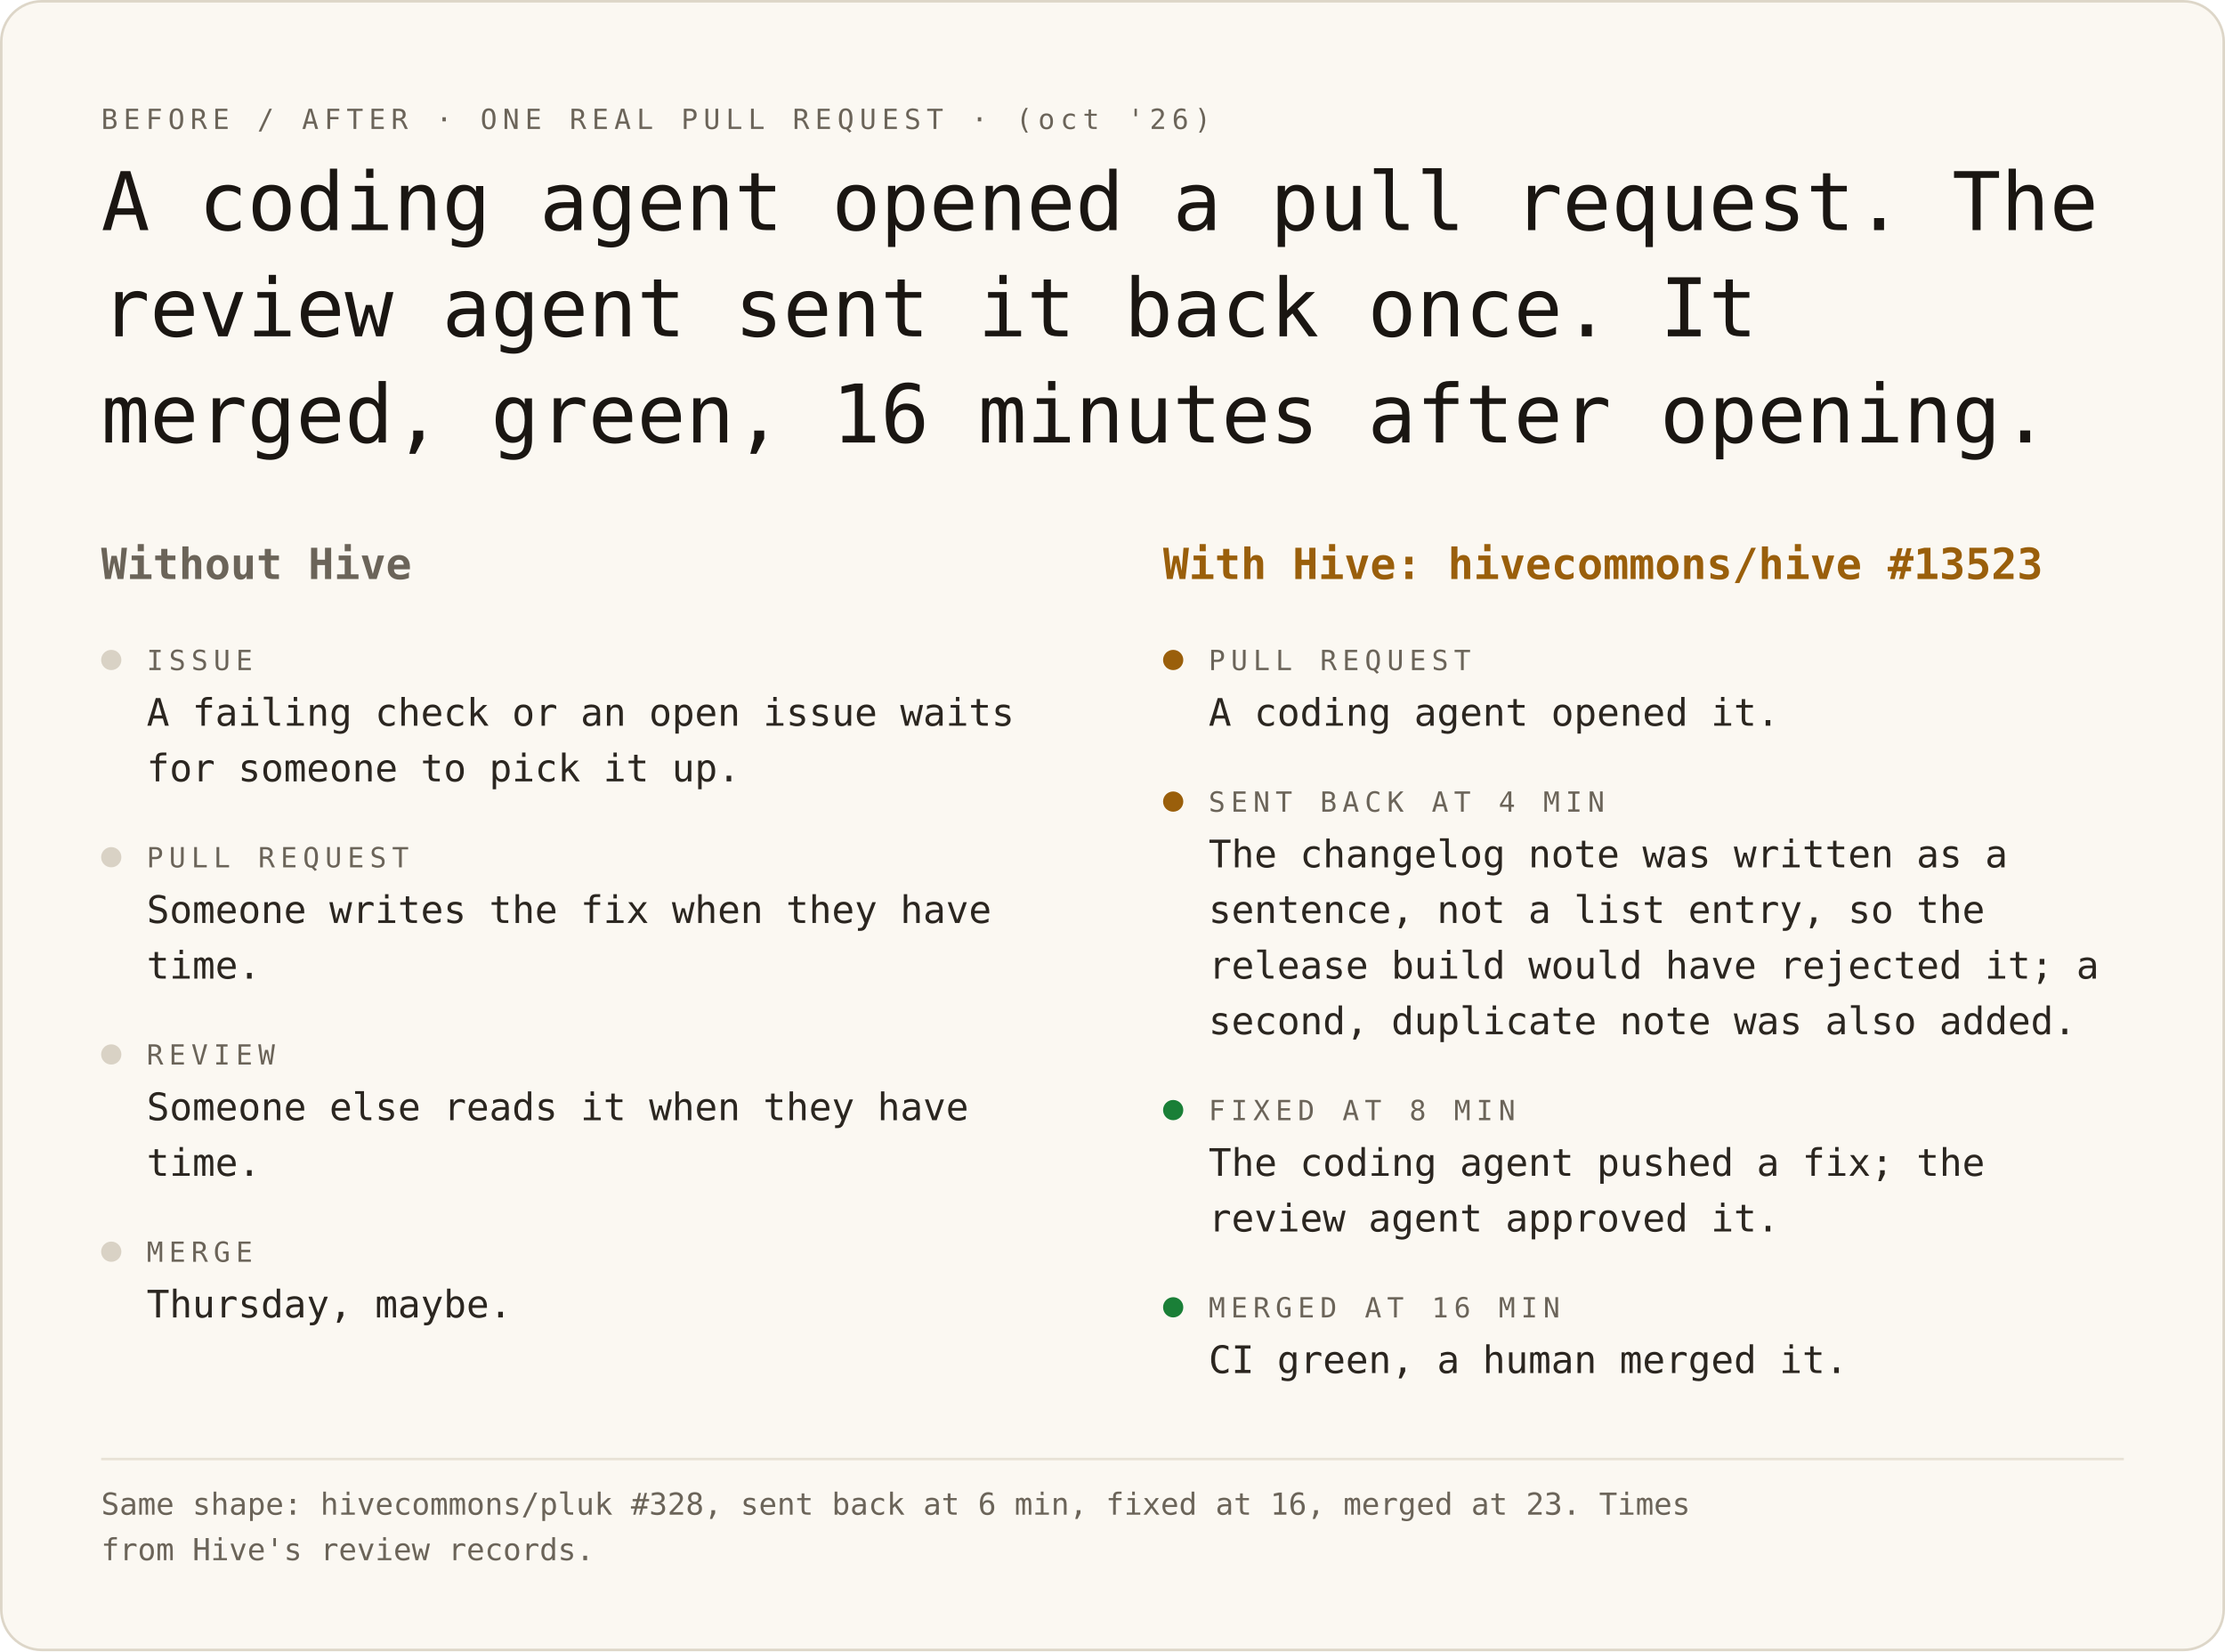
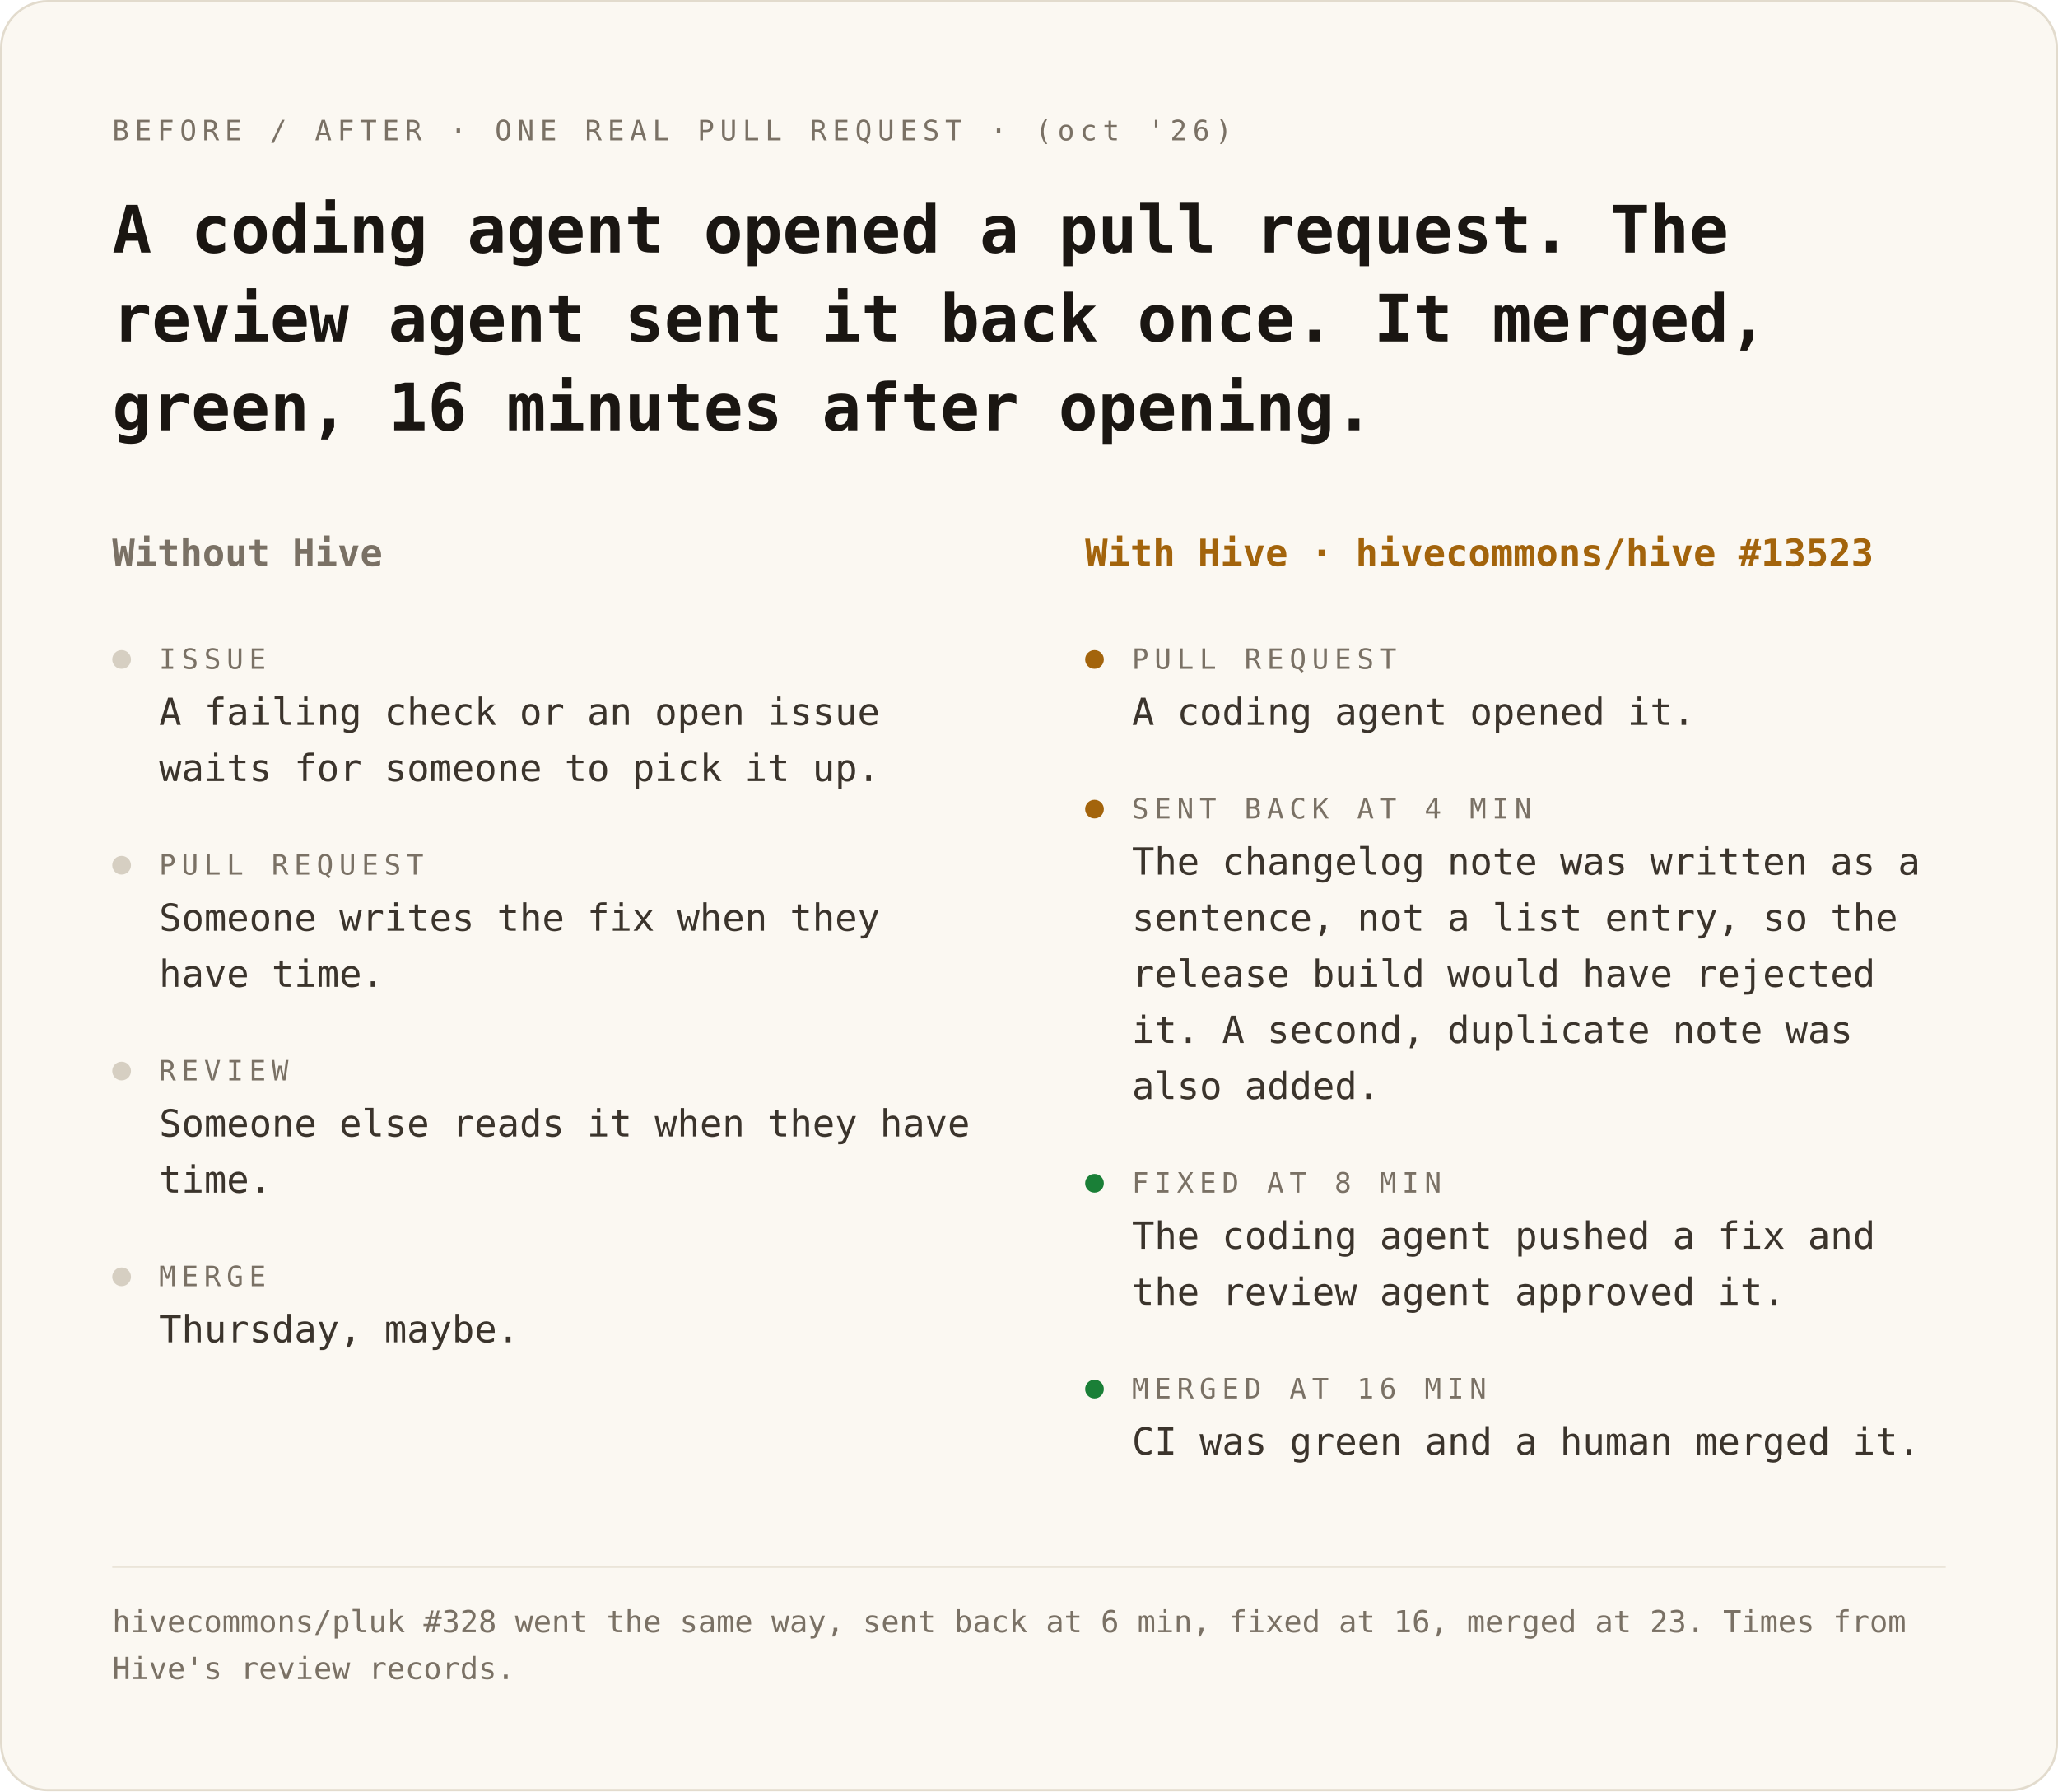
- <svg xmlns="http://www.w3.org/2000/svg" width="1760" height="1306" viewBox="0 0 880 653" role="img" aria-label="Before and after: hivecommons/hive #13523 was sent back once and merged 16 minutes after opening" font-family="'IBM Plex Mono', 'JetBrains Mono', ui-monospace, SFMono-Regular, Menlo, Consolas, monospace">
-   <defs>
-     <linearGradient id="amber" x1="0" y1="0" x2="1" y2="0">
-       <stop offset="0" stop-color="#9a5f0b" />
-       <stop offset="1" stop-color="#b8741a" />
-     </linearGradient>
-     <filter id="glow" x="-20%" y="-40%" width="140%" height="180%">
-       <feGaussianBlur stdDeviation="5" />
-     </filter>
-   </defs>
-   <rect x="0.5" y="0.5" width="879" height="652" rx="16" fill="#fbf8f2" stroke="#ddd6c8" />
-   <text x="40" y="51" fill="#6b6459" font-size="11" font-weight="500" letter-spacing="2.2">BEFORE / AFTER · ONE REAL PULL REQUEST · (oct '26)</text>
-   <text x="40" y="91" fill="#1a1612" font-size="32">A coding agent opened a pull request. The</text>
-   <text x="40" y="133" fill="#1a1612" font-size="32">review agent sent it back once. It</text>
-   <text x="40" y="175" fill="#1a1612" font-size="32">merged, green, 16 minutes after opening.</text>
-   <text x="40" y="229" fill="#6b6459" font-size="17" font-weight="700">Without Hive</text>
-   <circle cx="44" cy="261" r="4" fill="#d9d2c5" />
-   <text x="58" y="265" fill="#6b6459" font-size="11" font-weight="500" letter-spacing="2.2">ISSUE</text>
-   <text x="58" y="287" fill="#2b2620" font-size="15">A failing check or an open issue waits</text>
-   <text x="58" y="309" fill="#2b2620" font-size="15">for someone to pick it up.</text>
-   <circle cx="44" cy="339" r="4" fill="#d9d2c5" />
-   <text x="58" y="343" fill="#6b6459" font-size="11" font-weight="500" letter-spacing="2.2">PULL REQUEST</text>
-   <text x="58" y="365" fill="#2b2620" font-size="15">Someone writes the fix when they have</text>
-   <text x="58" y="387" fill="#2b2620" font-size="15">time.</text>
-   <circle cx="44" cy="417" r="4" fill="#d9d2c5" />
-   <text x="58" y="421" fill="#6b6459" font-size="11" font-weight="500" letter-spacing="2.2">REVIEW</text>
-   <text x="58" y="443" fill="#2b2620" font-size="15">Someone else reads it when they have</text>
-   <text x="58" y="465" fill="#2b2620" font-size="15">time.</text>
-   <circle cx="44" cy="495" r="4" fill="#d9d2c5" />
-   <text x="58" y="499" fill="#6b6459" font-size="11" font-weight="500" letter-spacing="2.2">MERGE</text>
-   <text x="58" y="521" fill="#2b2620" font-size="15">Thursday, maybe.</text>
-   <text x="460" y="229" fill="#9a5f0b" font-size="17" font-weight="700">With Hive: hivecommons/hive #13523</text>
-   <circle cx="464" cy="261" r="4" fill="#9a5f0b" />
-   <text x="478" y="265" fill="#6b6459" font-size="11" font-weight="500" letter-spacing="2.2">PULL REQUEST</text>
-   <text x="478" y="287" fill="#2b2620" font-size="15">A coding agent opened it.</text>
-   <circle cx="464" cy="317" r="4" fill="#9a5f0b" />
-   <text x="478" y="321" fill="#6b6459" font-size="11" font-weight="500" letter-spacing="2.2">SENT BACK AT 4 MIN</text>
-   <text x="478" y="343" fill="#2b2620" font-size="15">The changelog note was written as a</text>
-   <text x="478" y="365" fill="#2b2620" font-size="15">sentence, not a list entry, so the</text>
-   <text x="478" y="387" fill="#2b2620" font-size="15">release build would have rejected it; a</text>
-   <text x="478" y="409" fill="#2b2620" font-size="15">second, duplicate note was also added.</text>
-   <circle cx="464" cy="439" r="4" fill="#1a7f37" />
-   <text x="478" y="443" fill="#6b6459" font-size="11" font-weight="500" letter-spacing="2.2">FIXED AT 8 MIN</text>
-   <text x="478" y="465" fill="#2b2620" font-size="15">The coding agent pushed a fix; the</text>
-   <text x="478" y="487" fill="#2b2620" font-size="15">review agent approved it.</text>
-   <circle cx="464" cy="517" r="4" fill="#1a7f37" />
-   <text x="478" y="521" fill="#6b6459" font-size="11" font-weight="500" letter-spacing="2.2">MERGED AT 16 MIN</text>
-   <text x="478" y="543" fill="#2b2620" font-size="15">CI green, a human merged it.</text>
+ <svg xmlns="http://www.w3.org/2000/svg" width="1760" height="1532" viewBox="0 0 880 766" role="img" aria-label="hivecommons/hive #13523 was sent back once and merged 16 minutes after opening." font-family="'IBM Plex Mono', 'JetBrains Mono', ui-monospace, SFMono-Regular, Menlo, Consolas, monospace">
+   <rect x="0.5" y="0.5" width="879" height="765" rx="20" fill="#fbf8f2" stroke="#e2dbcd" />
+   <text x="48" y="60" fill="#7a7165" font-size="12" font-weight="500" letter-spacing="2.4">BEFORE / AFTER · ONE REAL PULL REQUEST · (oct '26)</text>
+   <text x="48" y="108" fill="#1a1612" font-size="28" font-weight="700">A coding agent opened a pull request. The</text>
+   <text x="48" y="146" fill="#1a1612" font-size="28" font-weight="700">review agent sent it back once. It merged,</text>
+   <text x="48" y="184" fill="#1a1612" font-size="28" font-weight="700">green, 16 minutes after opening.</text>
+   <text x="48" y="242" fill="#7a7165" font-size="16" font-weight="700">Without Hive</text>
+   <circle cx="52" cy="282" r="4" fill="#d6cfc2" />
+   <text x="68" y="286" fill="#7a7165" font-size="12" font-weight="500" letter-spacing="2.4">ISSUE</text>
+   <text x="68" y="310" fill="#3b342c" font-size="16">A failing check or an open issue</text>
+   <text x="68" y="334" fill="#3b342c" font-size="16">waits for someone to pick it up.</text>
+   <circle cx="52" cy="370" r="4" fill="#d6cfc2" />
+   <text x="68" y="374" fill="#7a7165" font-size="12" font-weight="500" letter-spacing="2.4">PULL REQUEST</text>
+   <text x="68" y="398" fill="#3b342c" font-size="16">Someone writes the fix when they</text>
+   <text x="68" y="422" fill="#3b342c" font-size="16">have time.</text>
+   <circle cx="52" cy="458" r="4" fill="#d6cfc2" />
+   <text x="68" y="462" fill="#7a7165" font-size="12" font-weight="500" letter-spacing="2.4">REVIEW</text>
+   <text x="68" y="486" fill="#3b342c" font-size="16">Someone else reads it when they have</text>
+   <text x="68" y="510" fill="#3b342c" font-size="16">time.</text>
+   <circle cx="52" cy="546" r="4" fill="#d6cfc2" />
+   <text x="68" y="550" fill="#7a7165" font-size="12" font-weight="500" letter-spacing="2.4">MERGE</text>
+   <text x="68" y="574" fill="#3b342c" font-size="16">Thursday, maybe.</text>
+   <text x="464" y="242" fill="#a3640c" font-size="16" font-weight="700">With Hive · hivecommons/hive #13523</text>
+   <circle cx="468" cy="282" r="4" fill="#a3640c" />
+   <text x="484" y="286" fill="#7a7165" font-size="12" font-weight="500" letter-spacing="2.4">PULL REQUEST</text>
+   <text x="484" y="310" fill="#3b342c" font-size="16">A coding agent opened it.</text>
+   <circle cx="468" cy="346" r="4" fill="#a3640c" />
+   <text x="484" y="350" fill="#7a7165" font-size="12" font-weight="500" letter-spacing="2.4">SENT BACK AT 4 MIN</text>
+   <text x="484" y="374" fill="#3b342c" font-size="16">The changelog note was written as a</text>
+   <text x="484" y="398" fill="#3b342c" font-size="16">sentence, not a list entry, so the</text>
+   <text x="484" y="422" fill="#3b342c" font-size="16">release build would have rejected</text>
+   <text x="484" y="446" fill="#3b342c" font-size="16">it. A second, duplicate note was</text>
+   <text x="484" y="470" fill="#3b342c" font-size="16">also added.</text>
+   <circle cx="468" cy="506" r="4" fill="#1a7f37" />
+   <text x="484" y="510" fill="#7a7165" font-size="12" font-weight="500" letter-spacing="2.4">FIXED AT 8 MIN</text>
+   <text x="484" y="534" fill="#3b342c" font-size="16">The coding agent pushed a fix and</text>
+   <text x="484" y="558" fill="#3b342c" font-size="16">the review agent approved it.</text>
+   <circle cx="468" cy="594" r="4" fill="#1a7f37" />
+   <text x="484" y="598" fill="#7a7165" font-size="12" font-weight="500" letter-spacing="2.4">MERGED AT 16 MIN</text>
+   <text x="484" y="622" fill="#3b342c" font-size="16">CI was green and a human merged it.</text>
  <a href="https://github.com/hivecommons/hive/pull/13523">
-     <rect x="460" y="209" width="380" height="368" fill="transparent" />
+     <rect x="464" y="222" width="368" height="440" fill="transparent" />
  </a>
-   <line x1="40" y1="577" x2="840" y2="577" stroke="#e8e2d6" />
-   <text x="40" y="599" fill="#6b6459" font-size="12">Same shape: hivecommons/pluk #328, sent back at 6 min, fixed at 16, merged at 23. Times</text>
-   <text x="40" y="617" fill="#6b6459" font-size="12">from Hive's review records.</text>
+   <line x1="48" y1="670" x2="832" y2="670" stroke="#ebe5d9" />
+   <text x="48" y="698" fill="#7a7165" font-size="13">hivecommons/pluk #328 went the same way, sent back at 6 min, fixed at 16, merged at 23. Times from</text>
+   <text x="48" y="718" fill="#7a7165" font-size="13">Hive's review records.</text>
</svg>
